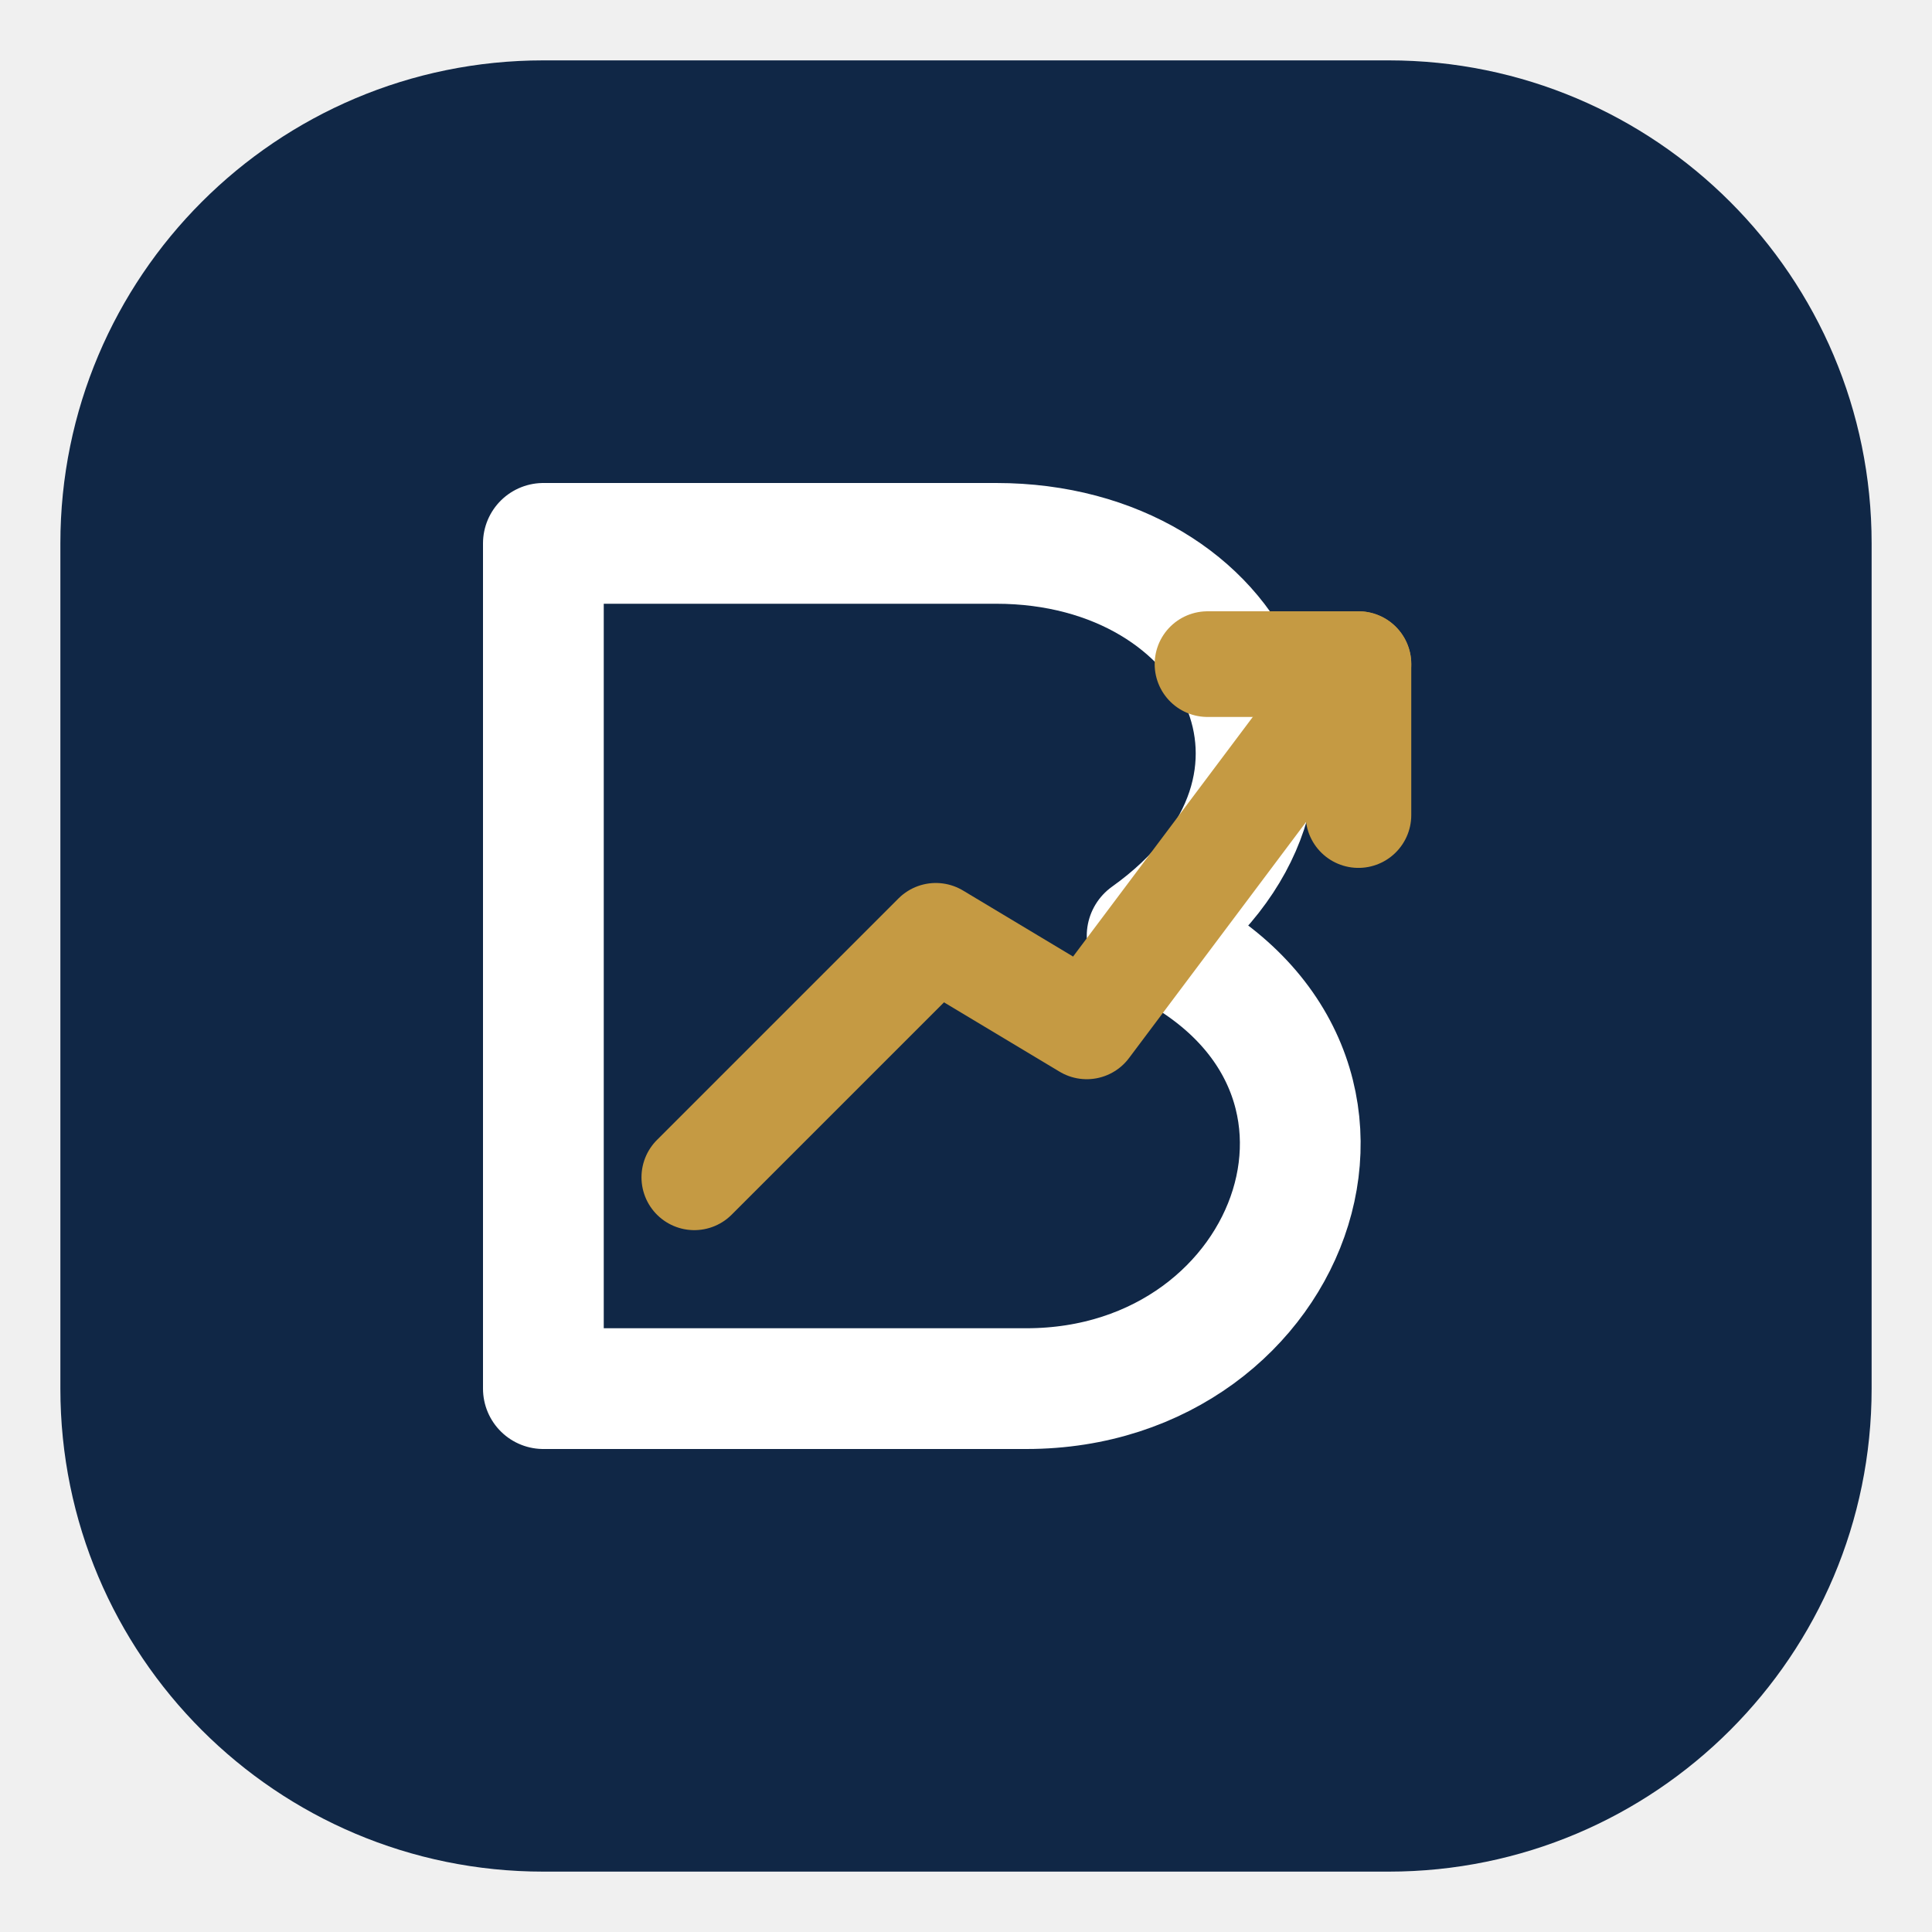
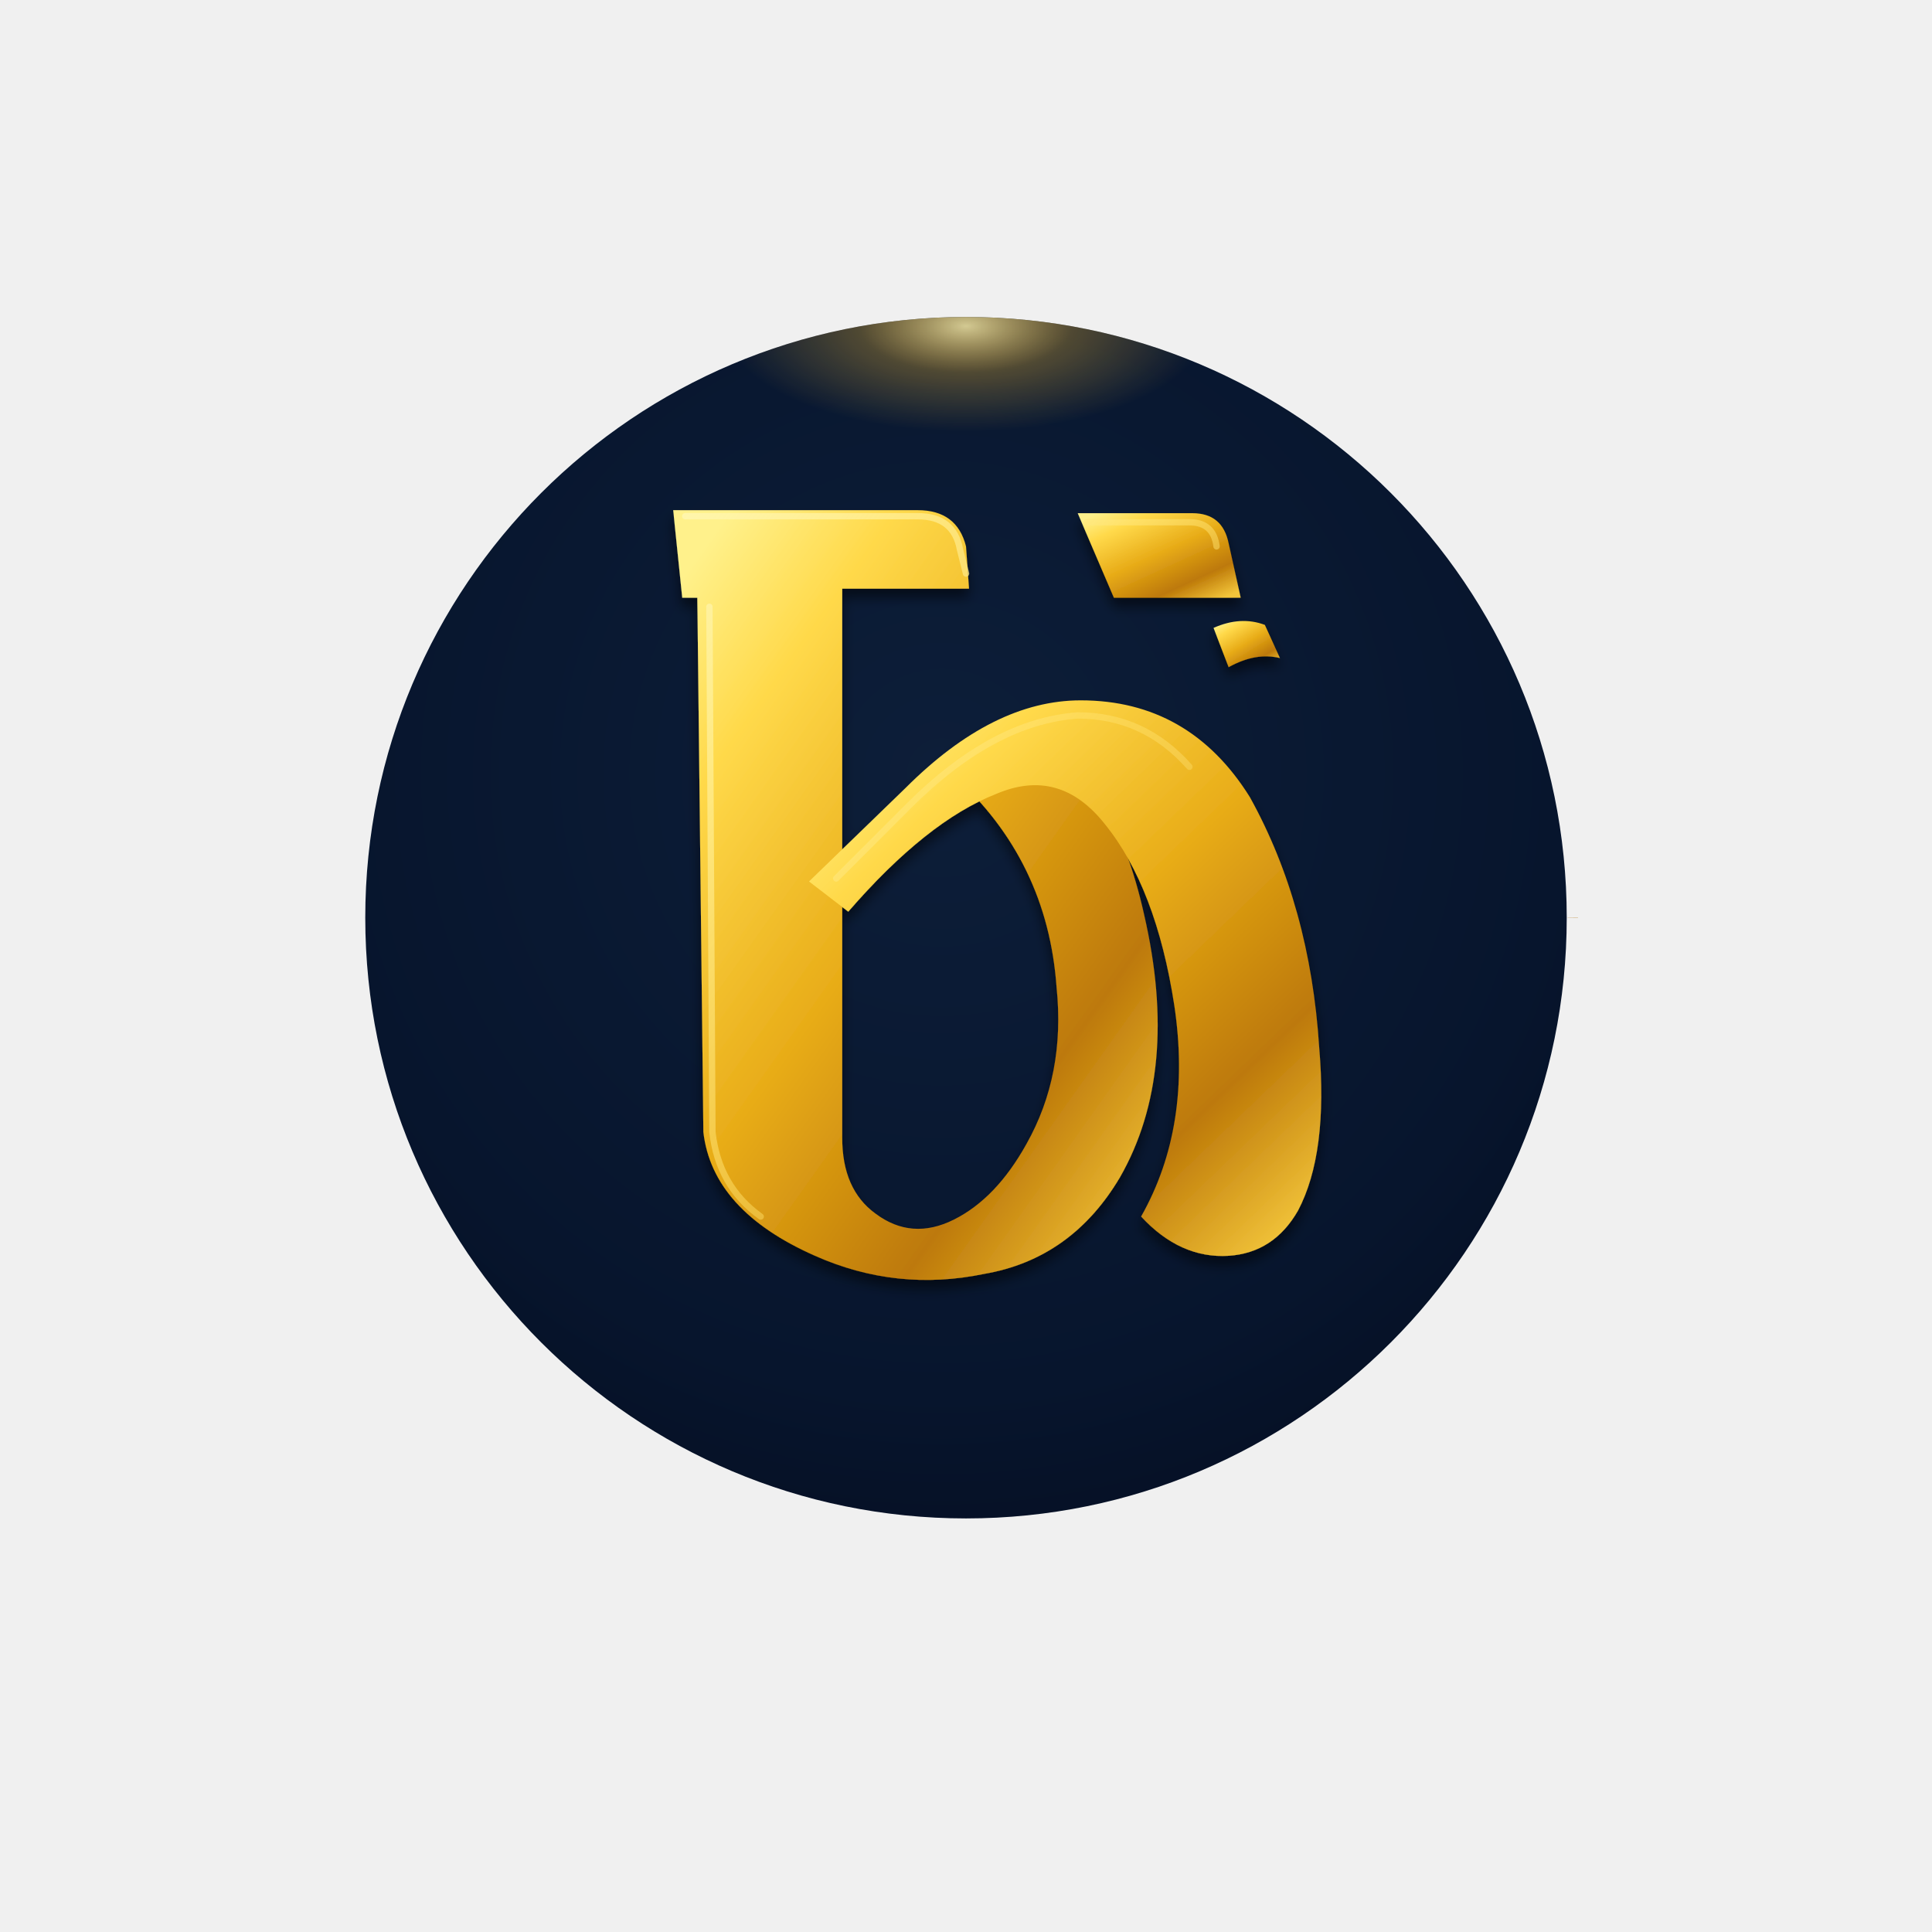
- <svg xmlns="http://www.w3.org/2000/svg" viewBox="0 0 64 64" role="img" aria-labelledby="title">
-   <rect x="2" y="2" width="60" height="60" rx="16" fill="#102746" />
-   <path d="M18 46V18h15c8 0 12 8 5 13 9 4 5 15-4 15H18Z" fill="none" stroke="#fff" stroke-width="4" stroke-linejoin="round" />
-   <path d="m23 39 8-8 5 3 9-12" fill="none" stroke="#c59a43" stroke-width="3.5" stroke-linecap="round" stroke-linejoin="round" />
-   <path d="M40 22h5v5" fill="none" stroke="#c59a43" stroke-width="3.5" stroke-linecap="round" stroke-linejoin="round" />
+ <svg xmlns="http://www.w3.org/2000/svg" viewBox="0 0 640 640" role="img" aria-labelledby="bilunex-mark-title bilunex-mark-description">
+   <defs>
+     <radialGradient id="bilunex-disc" cx="48%" cy="38%" r="72%">
+       <stop offset="0" stop-color="#0d1e39" />
+       <stop offset="0.72" stop-color="#07152d" />
+       <stop offset="1" stop-color="#040d20" />
+     </radialGradient>
+     <linearGradient id="bilunex-ring" x1="0" y1="0" x2="1" y2="1">
+       <stop offset="0" stop-color="#ffe27c" />
+       <stop offset="0.36" stop-color="#d5a83e" />
+       <stop offset="0.7" stop-color="#a96e19" />
+       <stop offset="1" stop-color="#f1ca61" />
+     </linearGradient>
+     <radialGradient id="bilunex-top-glow" cx="50%" cy="50%" r="50%">
+       <stop offset="0" stop-color="#fff0a8" stop-opacity="0.82" />
+       <stop offset="0.44" stop-color="#f7bd38" stop-opacity="0.3" />
+       <stop offset="1" stop-color="#f7bd38" stop-opacity="0" />
+     </radialGradient>
+     <linearGradient id="bilunex-gold" x1="0.08" y1="0.03" x2="0.92" y2="0.98">
+       <stop offset="0" stop-color="#fff18b" />
+       <stop offset="0.18" stop-color="#ffd94a" />
+       <stop offset="0.48" stop-color="#e8ac18" />
+       <stop offset="0.78" stop-color="#bd7908" />
+       <stop offset="1" stop-color="#f2c43a" />
+     </linearGradient>
+     <linearGradient id="bilunex-highlight" x1="0" y1="0" x2="1" y2="1">
+       <stop offset="0" stop-color="#fff6ad" stop-opacity="0.95" />
+       <stop offset="0.55" stop-color="#ffe16b" stop-opacity="0.48" />
+       <stop offset="1" stop-color="#fff2a0" stop-opacity="0" />
+     </linearGradient>
+     <linearGradient id="bilunex-shine-pass" x1="0" y1="0" x2="1" y2="0">
+       <stop offset="0" stop-color="#fff3a0" stop-opacity="0" />
+       <stop offset="0.43" stop-color="#fff3a0" stop-opacity="0" />
+       <stop offset="0.49" stop-color="#fff9d2" stop-opacity="0.38" />
+       <stop offset="0.54" stop-color="#fff0a0" stop-opacity="0.24" />
+       <stop offset="0.61" stop-color="#fff3a0" stop-opacity="0" />
+       <stop offset="1" stop-color="#fff3a0" stop-opacity="0" />
+     </linearGradient>
+     <mask id="bilunex-monogram-mask" maskUnits="userSpaceOnUse" maskContentUnits="userSpaceOnUse" x="0" y="0" width="640" height="640" mask-type="alpha">
+       <rect width="640" height="640" fill="#000" />
+       <use href="#bilunex-letter-left" style="fill:#fff;stroke:none" />
+       <use href="#bilunex-letter-right" style="fill:#fff;stroke:none" />
+       <use href="#bilunex-letter-mark-one" style="fill:#fff;stroke:none" />
+       <use href="#bilunex-letter-mark-two" style="fill:#fff;stroke:none" />
+     </mask>
+     <clipPath id="bilunex-disc-clip">
+       <circle cx="320" cy="304" r="199" />
+     </clipPath>
+   </defs>
+   <g class="logo-symbol">
+     <circle cx="320" cy="304" r="199" fill="url(#bilunex-disc)" />
+     <ellipse class="logo-top-glow" cx="320" cy="108" rx="80" ry="35" fill="url(#bilunex-top-glow)" clip-path="url(#bilunex-disc-clip)" />
+     <circle class="logo-ring-draw" cx="320" cy="304" r="201" fill="none" stroke="url(#bilunex-ring)" stroke-width="3.4" />
+     <g class="logo-monogram">
+       <path id="bilunex-letter-left" class="logo-letter" d="M223 169H304Q317 169 320 181L321 195H279V377Q279 394 290 402Q302 411 316 404Q330 397 340 379Q353 356 350 327Q347 285 316 257L340 236Q369 258 379 303Q391 355 371 390Q355 417 326 422Q297 428 270 416Q236 401 233 375L231 198H226Z" />
+       <path id="bilunex-letter-right" class="logo-letter" d="M268 292L300 261Q329 232 358 232Q394 232 414 264Q434 300 437 347Q440 382 430 401Q422 415 407 416Q391 417 378 403Q395 373 389 333Q383 294 366 273Q351 254 330 263Q307 272 281 302Z" />
+       <path id="bilunex-letter-mark-one" class="logo-letter" d="M357 170H395Q405 170 407 180L411 198H369Z" />
+       <path id="bilunex-letter-mark-two" class="logo-letter" d="M402 208Q411 204 419 207L424 218Q416 216 407 221Z" />
+       <path class="logo-gloss" d="M227 171H304Q316 171 318 182L320 190M235 201L236 375Q238 393 252 403M277 291L301 267Q329 239 357 237Q379 237 394 254M360 173H394Q402 173 403 181" />
+     </g>
+     <rect class="logo-shine" x="180" y="160" width="300" height="280" mask="url(#bilunex-monogram-mask)" />
+   </g>
+   <style>
+     .logo-ring-draw { stroke-dasharray: 1263; stroke-dashoffset: 1263; animation: bilunex-ring-draw 1.65s cubic-bezier(.4,0,.2,1) .15s forwards; transform-origin: 320px 304px; }
+     .logo-symbol { transform-origin: 320px 304px; }
+     .logo-monogram { transform-origin: 320px 304px; filter: drop-shadow(0 3px 2px #0008); }
+     .logo-letter { fill: url(#bilunex-gold); }
+     .logo-gloss { fill: none; stroke: url(#bilunex-highlight); stroke-width: 2.1; stroke-linecap: round; stroke-linejoin: round; }
+     .logo-shine { fill: url(#bilunex-shine-pass); opacity: 0; pointer-events: none; animation: bilunex-shine-pass 6s ease-in-out 2s infinite; }
+     @keyframes bilunex-ring-draw { to { stroke-dashoffset: 0; } }
+     @keyframes bilunex-shine-pass { 0%, 72%, 100% { opacity: 0; transform: translateX(-260px); } 77% { opacity: .42; } 91% { opacity: 0; transform: translateX(290px); } }
+     @media (prefers-reduced-motion: reduce) { .logo-ring-draw, .logo-shine { animation: none !important; stroke-dashoffset: 0; opacity: 0; } }
+   </style>
</svg>
